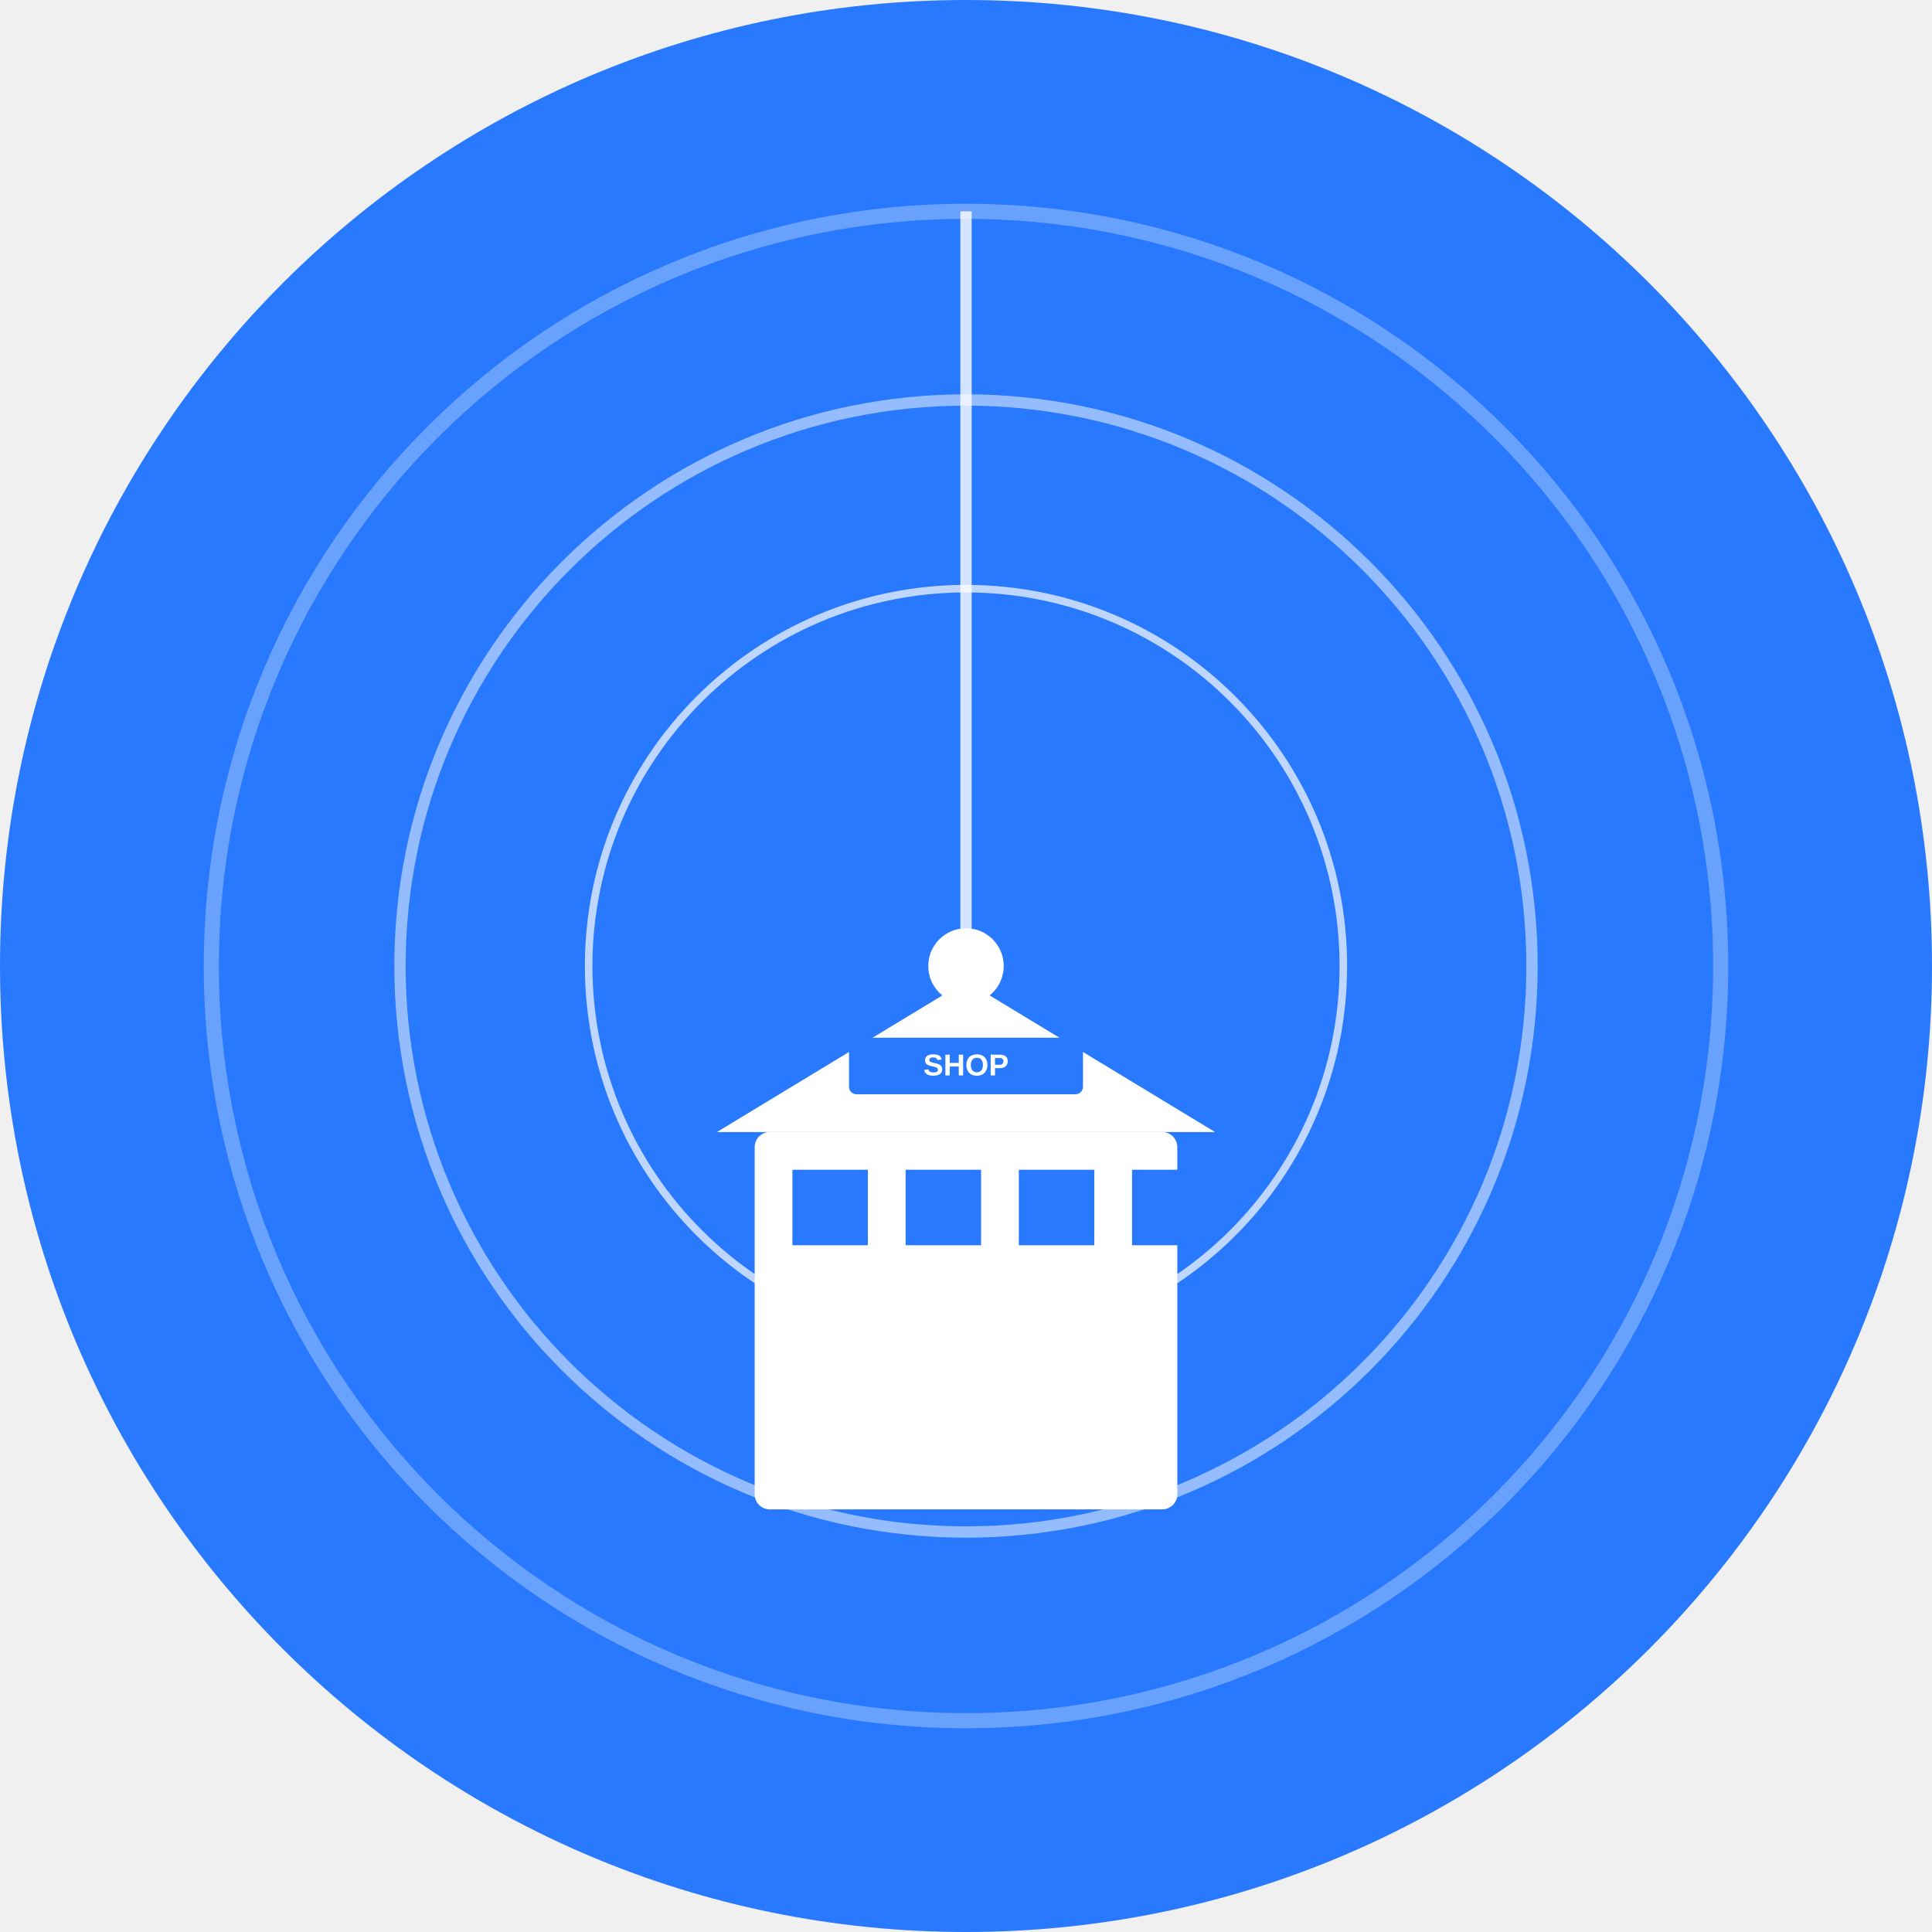
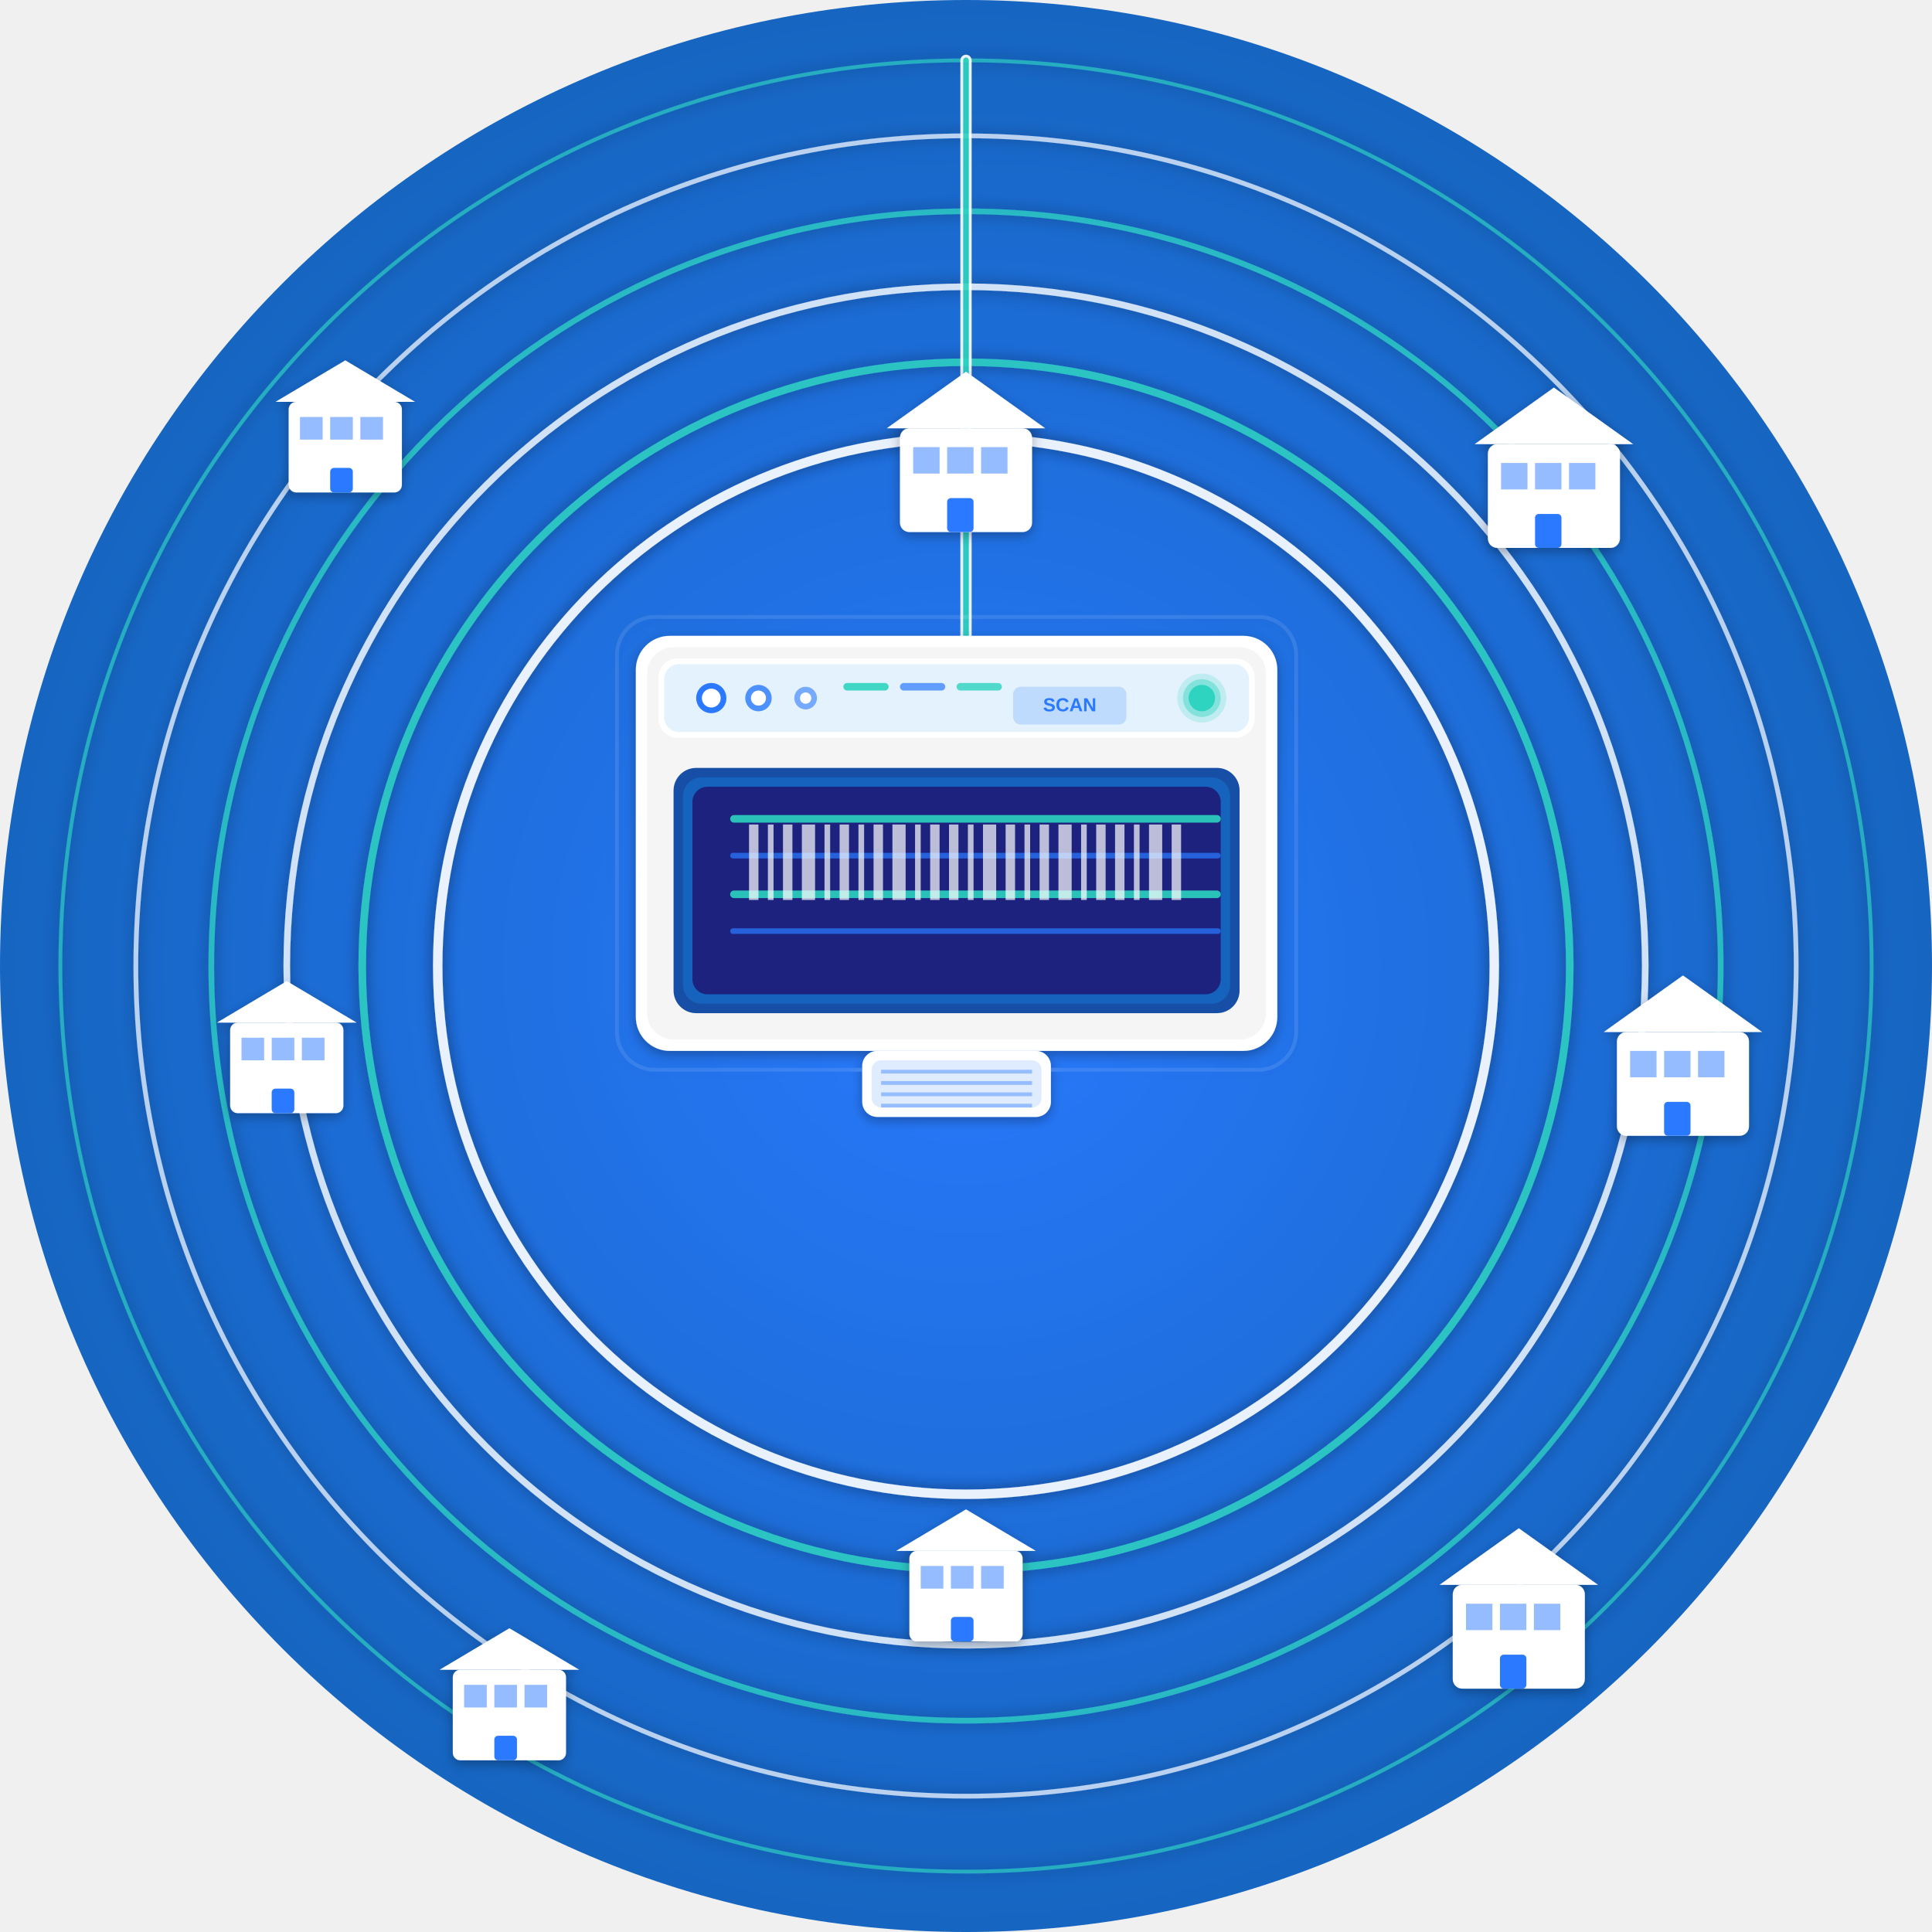
<svg xmlns="http://www.w3.org/2000/svg" width="1024" height="1024" viewBox="0 0 1024 1024">
-   <circle cx="512" cy="512" r="512" fill="#2979FF" />
-   <circle cx="512" cy="512" r="400" fill="none" stroke="#FFFFFF" stroke-width="8" opacity="0.3" />
-   <circle cx="512" cy="512" r="300" fill="none" stroke="#FFFFFF" stroke-width="6" opacity="0.5" />
-   <circle cx="512" cy="512" r="200" fill="none" stroke="#FFFFFF" stroke-width="4" opacity="0.7" />
-   <line x1="512" y1="512" x2="512" y2="112" stroke="#FFFFFF" stroke-width="6" opacity="0.8" />
-   <rect x="400" y="600" width="224" height="200" fill="#FFFFFF" rx="8" />
-   <rect x="420" y="620" width="40" height="40" fill="#2979FF" />
-   <rect x="480" y="620" width="40" height="40" fill="#2979FF" />
-   <rect x="540" y="620" width="40" height="40" fill="#2979FF" />
-   <rect x="600" y="620" width="40" height="40" fill="#2979FF" />
-   <polygon points="380,600 512,520 644,600" fill="#FFFFFF" />
-   <rect x="450" y="550" width="124" height="30" fill="#2979FF" rx="4" />
-   <text x="512" y="570" text-anchor="middle" fill="#FFFFFF" font-family="Arial, sans-serif" font-size="16" font-weight="bold">SHOP</text>
-   <circle cx="512" cy="512" r="20" fill="#FFFFFF" />
+   <defs>
+     <radialGradient id="bgGradient" cx="50%" cy="50%">
+       <stop offset="0%" stop-color="#2979FF" />
+       <stop offset="100%" stop-color="#1565C0" />
+     </radialGradient>
+     <filter id="shadow" x="-50%" y="-50%" width="200%" height="200%">
+       <feGaussianBlur in="SourceAlpha" stdDeviation="3" />
+       <feOffset dx="0" dy="2" result="offsetblur" />
+       <feComponentTransfer>
+         <feFuncA type="linear" slope="0.3" />
+       </feComponentTransfer>
+       <feMerge>
+         <feMergeNode />
+         <feMergeNode in="SourceGraphic" />
+       </feMerge>
+     </filter>
+     <filter id="radarGlow" x="-100%" y="-100%" width="300%" height="300%">
+       <feGaussianBlur in="SourceAlpha" stdDeviation="4" />
+       <feOffset dx="0" dy="0" result="offsetblur" />
+       <feComponentTransfer>
+         <feFuncA type="linear" slope="0.5" />
+       </feComponentTransfer>
+       <feMerge>
+         <feMergeNode />
+         <feMergeNode in="SourceGraphic" />
+       </feMerge>
+     </filter>
+     <clipPath id="circleClip">
+       <circle cx="512" cy="512" r="512" />
+     </clipPath>
+   </defs>
+   <circle cx="512" cy="512" r="512" fill="url(#bgGradient)" />
+   <g clip-path="url(#circleClip)">
+     <circle cx="512" cy="512" r="280" fill="none" stroke="#FFFFFF" stroke-width="5" opacity="0.9" filter="url(#radarGlow)" />
+     <circle cx="512" cy="512" r="320" fill="none" stroke="#2DD4BF" stroke-width="4" opacity="0.85" filter="url(#radarGlow)" />
+     <circle cx="512" cy="512" r="360" fill="none" stroke="#FFFFFF" stroke-width="3.5" opacity="0.8" filter="url(#radarGlow)" />
+     <circle cx="512" cy="512" r="400" fill="none" stroke="#2DD4BF" stroke-width="3" opacity="0.75" filter="url(#radarGlow)" />
+     <circle cx="512" cy="512" r="440" fill="none" stroke="#FFFFFF" stroke-width="2.5" opacity="0.7" filter="url(#radarGlow)" />
+     <circle cx="512" cy="512" r="480" fill="none" stroke="#2DD4BF" stroke-width="2" opacity="0.65" filter="url(#radarGlow)" />
+     <g opacity="0.9">
+       <line x1="512" y1="512" x2="512" y2="32" stroke="#FFFFFF" stroke-width="6" stroke-linecap="round" />
+       <line x1="512" y1="512" x2="512" y2="32" stroke="#2DD4BF" stroke-width="3" stroke-linecap="round" />
+     </g>
+     <g transform="translate(512, 192)" filter="url(#shadow)">
+       <rect x="-35" y="35" width="70" height="55" fill="#FFFFFF" rx="5" />
+       <polygon points="-42,35 0,5 42,35" fill="#FFFFFF" />
+       <rect x="-28" y="45" width="14" height="14" fill="#2979FF" opacity="0.5" />
+       <rect x="-10" y="45" width="14" height="14" fill="#2979FF" opacity="0.5" />
+       <rect x="8" y="45" width="14" height="14" fill="#2979FF" opacity="0.5" />
+       <rect x="-10" y="72" width="14" height="18" fill="#2979FF" rx="2" />
+     </g>
+     <g transform="translate(823.6, 200.4)" filter="url(#shadow)">
+       <rect x="-35" y="35" width="70" height="55" fill="#FFFFFF" rx="5" />
+       <polygon points="-42,35 0,5 42,35" fill="#FFFFFF" />
+       <rect x="-28" y="45" width="14" height="14" fill="#2979FF" opacity="0.5" />
+       <rect x="-10" y="45" width="14" height="14" fill="#2979FF" opacity="0.5" />
+       <rect x="8" y="45" width="14" height="14" fill="#2979FF" opacity="0.5" />
+       <rect x="-10" y="72" width="14" height="18" fill="#2979FF" rx="2" />
+     </g>
+     <g transform="translate(892, 512)" filter="url(#shadow)">
+       <rect x="-35" y="35" width="70" height="55" fill="#FFFFFF" rx="5" />
+       <polygon points="-42,35 0,5 42,35" fill="#FFFFFF" />
+       <rect x="-28" y="45" width="14" height="14" fill="#2979FF" opacity="0.5" />
+       <rect x="-10" y="45" width="14" height="14" fill="#2979FF" opacity="0.5" />
+       <rect x="8" y="45" width="14" height="14" fill="#2979FF" opacity="0.5" />
+       <rect x="-10" y="72" width="14" height="18" fill="#2979FF" rx="2" />
+     </g>
+     <g transform="translate(805, 805)" filter="url(#shadow)">
+       <rect x="-35" y="35" width="70" height="55" fill="#FFFFFF" rx="5" />
+       <polygon points="-42,35 0,5 42,35" fill="#FFFFFF" />
+       <rect x="-28" y="45" width="14" height="14" fill="#2979FF" opacity="0.5" />
+       <rect x="-10" y="45" width="14" height="14" fill="#2979FF" opacity="0.5" />
+       <rect x="8" y="45" width="14" height="14" fill="#2979FF" opacity="0.5" />
+       <rect x="-10" y="72" width="14" height="18" fill="#2979FF" rx="2" />
+     </g>
+     <g transform="translate(512, 792)" filter="url(#shadow)">
+       <rect x="-30" y="30" width="60" height="48" fill="#FFFFFF" rx="4" />
+       <polygon points="-37,30 0,8 37,30" fill="#FFFFFF" />
+       <rect x="-24" y="38" width="12" height="12" fill="#2979FF" opacity="0.5" />
+       <rect x="-8" y="38" width="12" height="12" fill="#2979FF" opacity="0.5" />
+       <rect x="8" y="38" width="12" height="12" fill="#2979FF" opacity="0.5" />
+       <rect x="-8" y="65" width="12" height="13" fill="#2979FF" rx="2" />
+     </g>
+     <g transform="translate(270, 855)" filter="url(#shadow)">
+       <rect x="-30" y="30" width="60" height="48" fill="#FFFFFF" rx="4" />
+       <polygon points="-37,30 0,8 37,30" fill="#FFFFFF" />
+       <rect x="-24" y="38" width="12" height="12" fill="#2979FF" opacity="0.5" />
+       <rect x="-8" y="38" width="12" height="12" fill="#2979FF" opacity="0.5" />
+       <rect x="8" y="38" width="12" height="12" fill="#2979FF" opacity="0.5" />
+       <rect x="-8" y="65" width="12" height="13" fill="#2979FF" rx="2" />
+     </g>
+     <g transform="translate(152, 512)" filter="url(#shadow)">
+       <rect x="-30" y="30" width="60" height="48" fill="#FFFFFF" rx="4" />
+       <polygon points="-37,30 0,8 37,30" fill="#FFFFFF" />
+       <rect x="-24" y="38" width="12" height="12" fill="#2979FF" opacity="0.5" />
+       <rect x="-8" y="38" width="12" height="12" fill="#2979FF" opacity="0.5" />
+       <rect x="8" y="38" width="12" height="12" fill="#2979FF" opacity="0.5" />
+       <rect x="-8" y="65" width="12" height="13" fill="#2979FF" rx="2" />
+     </g>
+     <g transform="translate(183, 183)" filter="url(#shadow)">
+       <rect x="-30" y="30" width="60" height="48" fill="#FFFFFF" rx="4" />
+       <polygon points="-37,30 0,8 37,30" fill="#FFFFFF" />
+       <rect x="-24" y="38" width="12" height="12" fill="#2979FF" opacity="0.5" />
+       <rect x="-8" y="38" width="12" height="12" fill="#2979FF" opacity="0.5" />
+       <rect x="8" y="38" width="12" height="12" fill="#2979FF" opacity="0.5" />
+       <rect x="-8" y="65" width="12" height="13" fill="#2979FF" rx="2" />
+     </g>
+     <g transform="translate(337, 337)" filter="url(#shadow)">
+       <rect x="-10" y="-10" width="360" height="240" fill="none" stroke="#FFFFFF" stroke-width="2" opacity="0.1" rx="20" />
+       <rect x="0" y="0" width="340" height="220" fill="#FFFFFF" rx="18" />
+       <rect x="6" y="6" width="328" height="208" fill="#F5F5F5" rx="14" />
+       <rect x="12" y="12" width="316" height="42" fill="#FFFFFF" rx="10" />
+       <rect x="15" y="15" width="310" height="36" fill="#E3F2FD" rx="8" />
+       <rect x="20" y="70" width="300" height="130" fill="#0D47A1" rx="12" opacity="0.95" />
+       <rect x="25" y="75" width="290" height="120" fill="#1565C0" rx="10" opacity="0.9" />
+       <rect x="30" y="80" width="280" height="110" fill="#1A237E" rx="8" />
+       <g opacity="0.9">
+         <rect x="50" y="95" width="260" height="4" fill="#2DD4BF" rx="2">
+           <animate attributeName="opacity" values="0.6;1;0.6" dur="2s" repeatCount="indefinite" />
+         </rect>
+         <rect x="50" y="115" width="260" height="3" fill="#2979FF" rx="1.5" opacity="0.8">
+           <animate attributeName="opacity" values="0.5;0.9;0.5" dur="2.2s" repeatCount="indefinite" />
+         </rect>
+         <rect x="50" y="135" width="260" height="4" fill="#2DD4BF" rx="2">
+           <animate attributeName="opacity" values="0.6;1;0.6" dur="2.1s" repeatCount="indefinite" />
+         </rect>
+         <rect x="50" y="155" width="260" height="3" fill="#2979FF" rx="1.5" opacity="0.8">
+           <animate attributeName="opacity" values="0.5;0.9;0.5" dur="2.3s" repeatCount="indefinite" />
+         </rect>
+       </g>
+       <g opacity="0.7">
+         <rect x="60" y="100" width="5" height="40" fill="#FFFFFF" />
+         <rect x="70" y="100" width="3" height="40" fill="#FFFFFF" />
+         <rect x="78" y="100" width="5" height="40" fill="#FFFFFF" />
+         <rect x="88" y="100" width="7" height="40" fill="#FFFFFF" />
+         <rect x="100" y="100" width="3" height="40" fill="#FFFFFF" />
+         <rect x="108" y="100" width="5" height="40" fill="#FFFFFF" />
+         <rect x="118" y="100" width="3" height="40" fill="#FFFFFF" />
+         <rect x="126" y="100" width="5" height="40" fill="#FFFFFF" />
+         <rect x="136" y="100" width="7" height="40" fill="#FFFFFF" />
+         <rect x="148" y="100" width="3" height="40" fill="#FFFFFF" />
+         <rect x="156" y="100" width="5" height="40" fill="#FFFFFF" />
+         <rect x="166" y="100" width="5" height="40" fill="#FFFFFF" />
+         <rect x="176" y="100" width="3" height="40" fill="#FFFFFF" />
+         <rect x="184" y="100" width="7" height="40" fill="#FFFFFF" />
+         <rect x="196" y="100" width="5" height="40" fill="#FFFFFF" />
+         <rect x="206" y="100" width="3" height="40" fill="#FFFFFF" />
+         <rect x="214" y="100" width="5" height="40" fill="#FFFFFF" />
+         <rect x="224" y="100" width="7" height="40" fill="#FFFFFF" />
+         <rect x="236" y="100" width="3" height="40" fill="#FFFFFF" />
+         <rect x="244" y="100" width="5" height="40" fill="#FFFFFF" />
+         <rect x="254" y="100" width="5" height="40" fill="#FFFFFF" />
+         <rect x="264" y="100" width="3" height="40" fill="#FFFFFF" />
+         <rect x="272" y="100" width="7" height="40" fill="#FFFFFF" />
+         <rect x="284" y="100" width="5" height="40" fill="#FFFFFF" />
+       </g>
+       <rect x="120" y="220" width="100" height="35" fill="#FFFFFF" rx="8" />
+       <rect x="125" y="225" width="90" height="25" fill="#2979FF" rx="5" opacity="0.15" />
+       <rect x="130" y="230" width="80" height="2" fill="#2979FF" opacity="0.4" />
+       <rect x="130" y="236" width="80" height="2" fill="#2979FF" opacity="0.4" />
+       <rect x="130" y="242" width="80" height="2" fill="#2979FF" opacity="0.4" />
+       <rect x="130" y="248" width="80" height="2" fill="#2979FF" opacity="0.4" />
+       <circle cx="40" cy="33" r="8" fill="#2979FF" />
+       <circle cx="40" cy="33" r="5" fill="#FFFFFF" />
+       <circle cx="65" cy="33" r="7" fill="#2979FF" opacity="0.8" />
+       <circle cx="65" cy="33" r="4" fill="#FFFFFF" />
+       <circle cx="90" cy="33" r="6" fill="#2979FF" opacity="0.6" />
+       <circle cx="90" cy="33" r="3" fill="#FFFFFF" />
+       <circle cx="300" cy="33" r="7" fill="#2DD4BF">
+         <animate attributeName="opacity" values="0.5;1;0.5" dur="1s" repeatCount="indefinite" />
+       </circle>
+       <circle cx="300" cy="33" r="10" fill="#2DD4BF" opacity="0.4">
+         <animate attributeName="opacity" values="0.2;0.6;0.2" dur="1s" repeatCount="indefinite" />
+       </circle>
+       <circle cx="300" cy="33" r="13" fill="#2DD4BF" opacity="0.2">
+         <animate attributeName="opacity" values="0.1;0.4;0.1" dur="1s" repeatCount="indefinite" />
+       </circle>
+       <rect x="110" y="25" width="24" height="4" fill="#2DD4BF" rx="2" opacity="0.9" />
+       <rect x="140" y="25" width="24" height="4" fill="#2979FF" rx="2" opacity="0.7" />
+       <rect x="170" y="25" width="24" height="4" fill="#2DD4BF" rx="2" opacity="0.8" />
+       <rect x="200" y="27" width="60" height="20" fill="#2979FF" rx="4" opacity="0.2" />
+       <text x="230" y="40" text-anchor="middle" fill="#2979FF" font-family="Arial, sans-serif" font-size="10" font-weight="bold">SCAN</text>
+     </g>
+   </g>
</svg>
